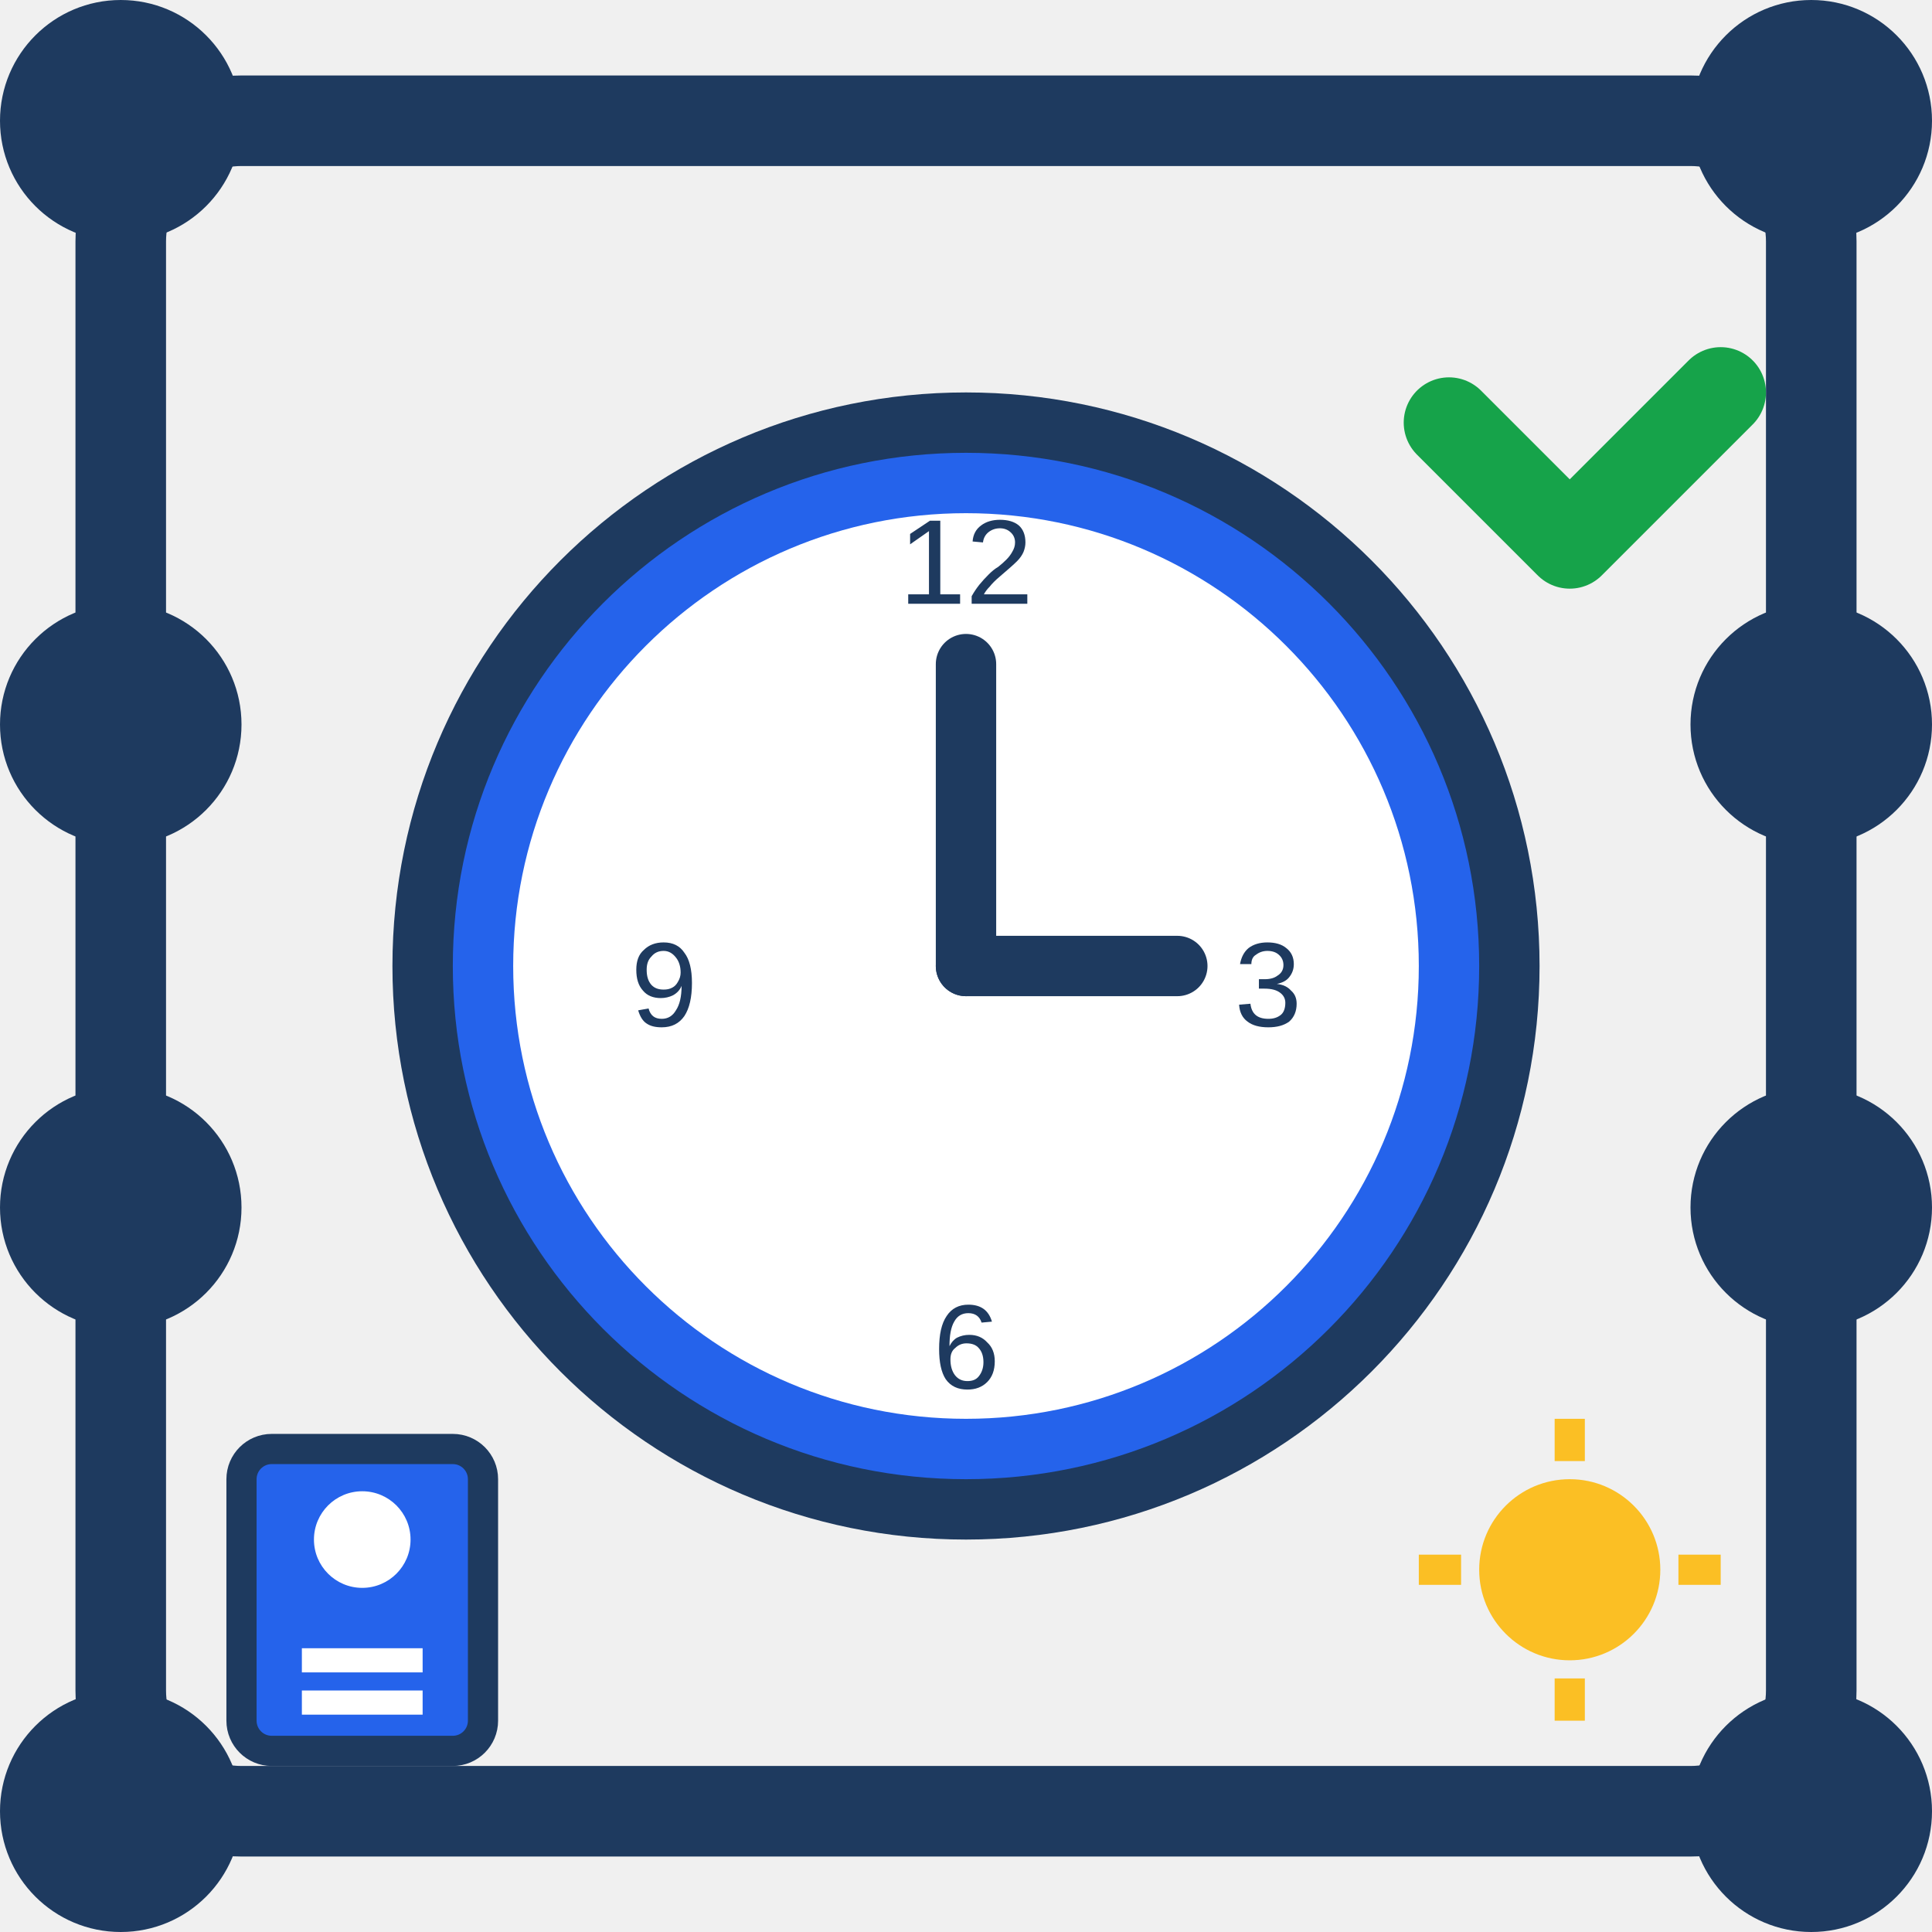
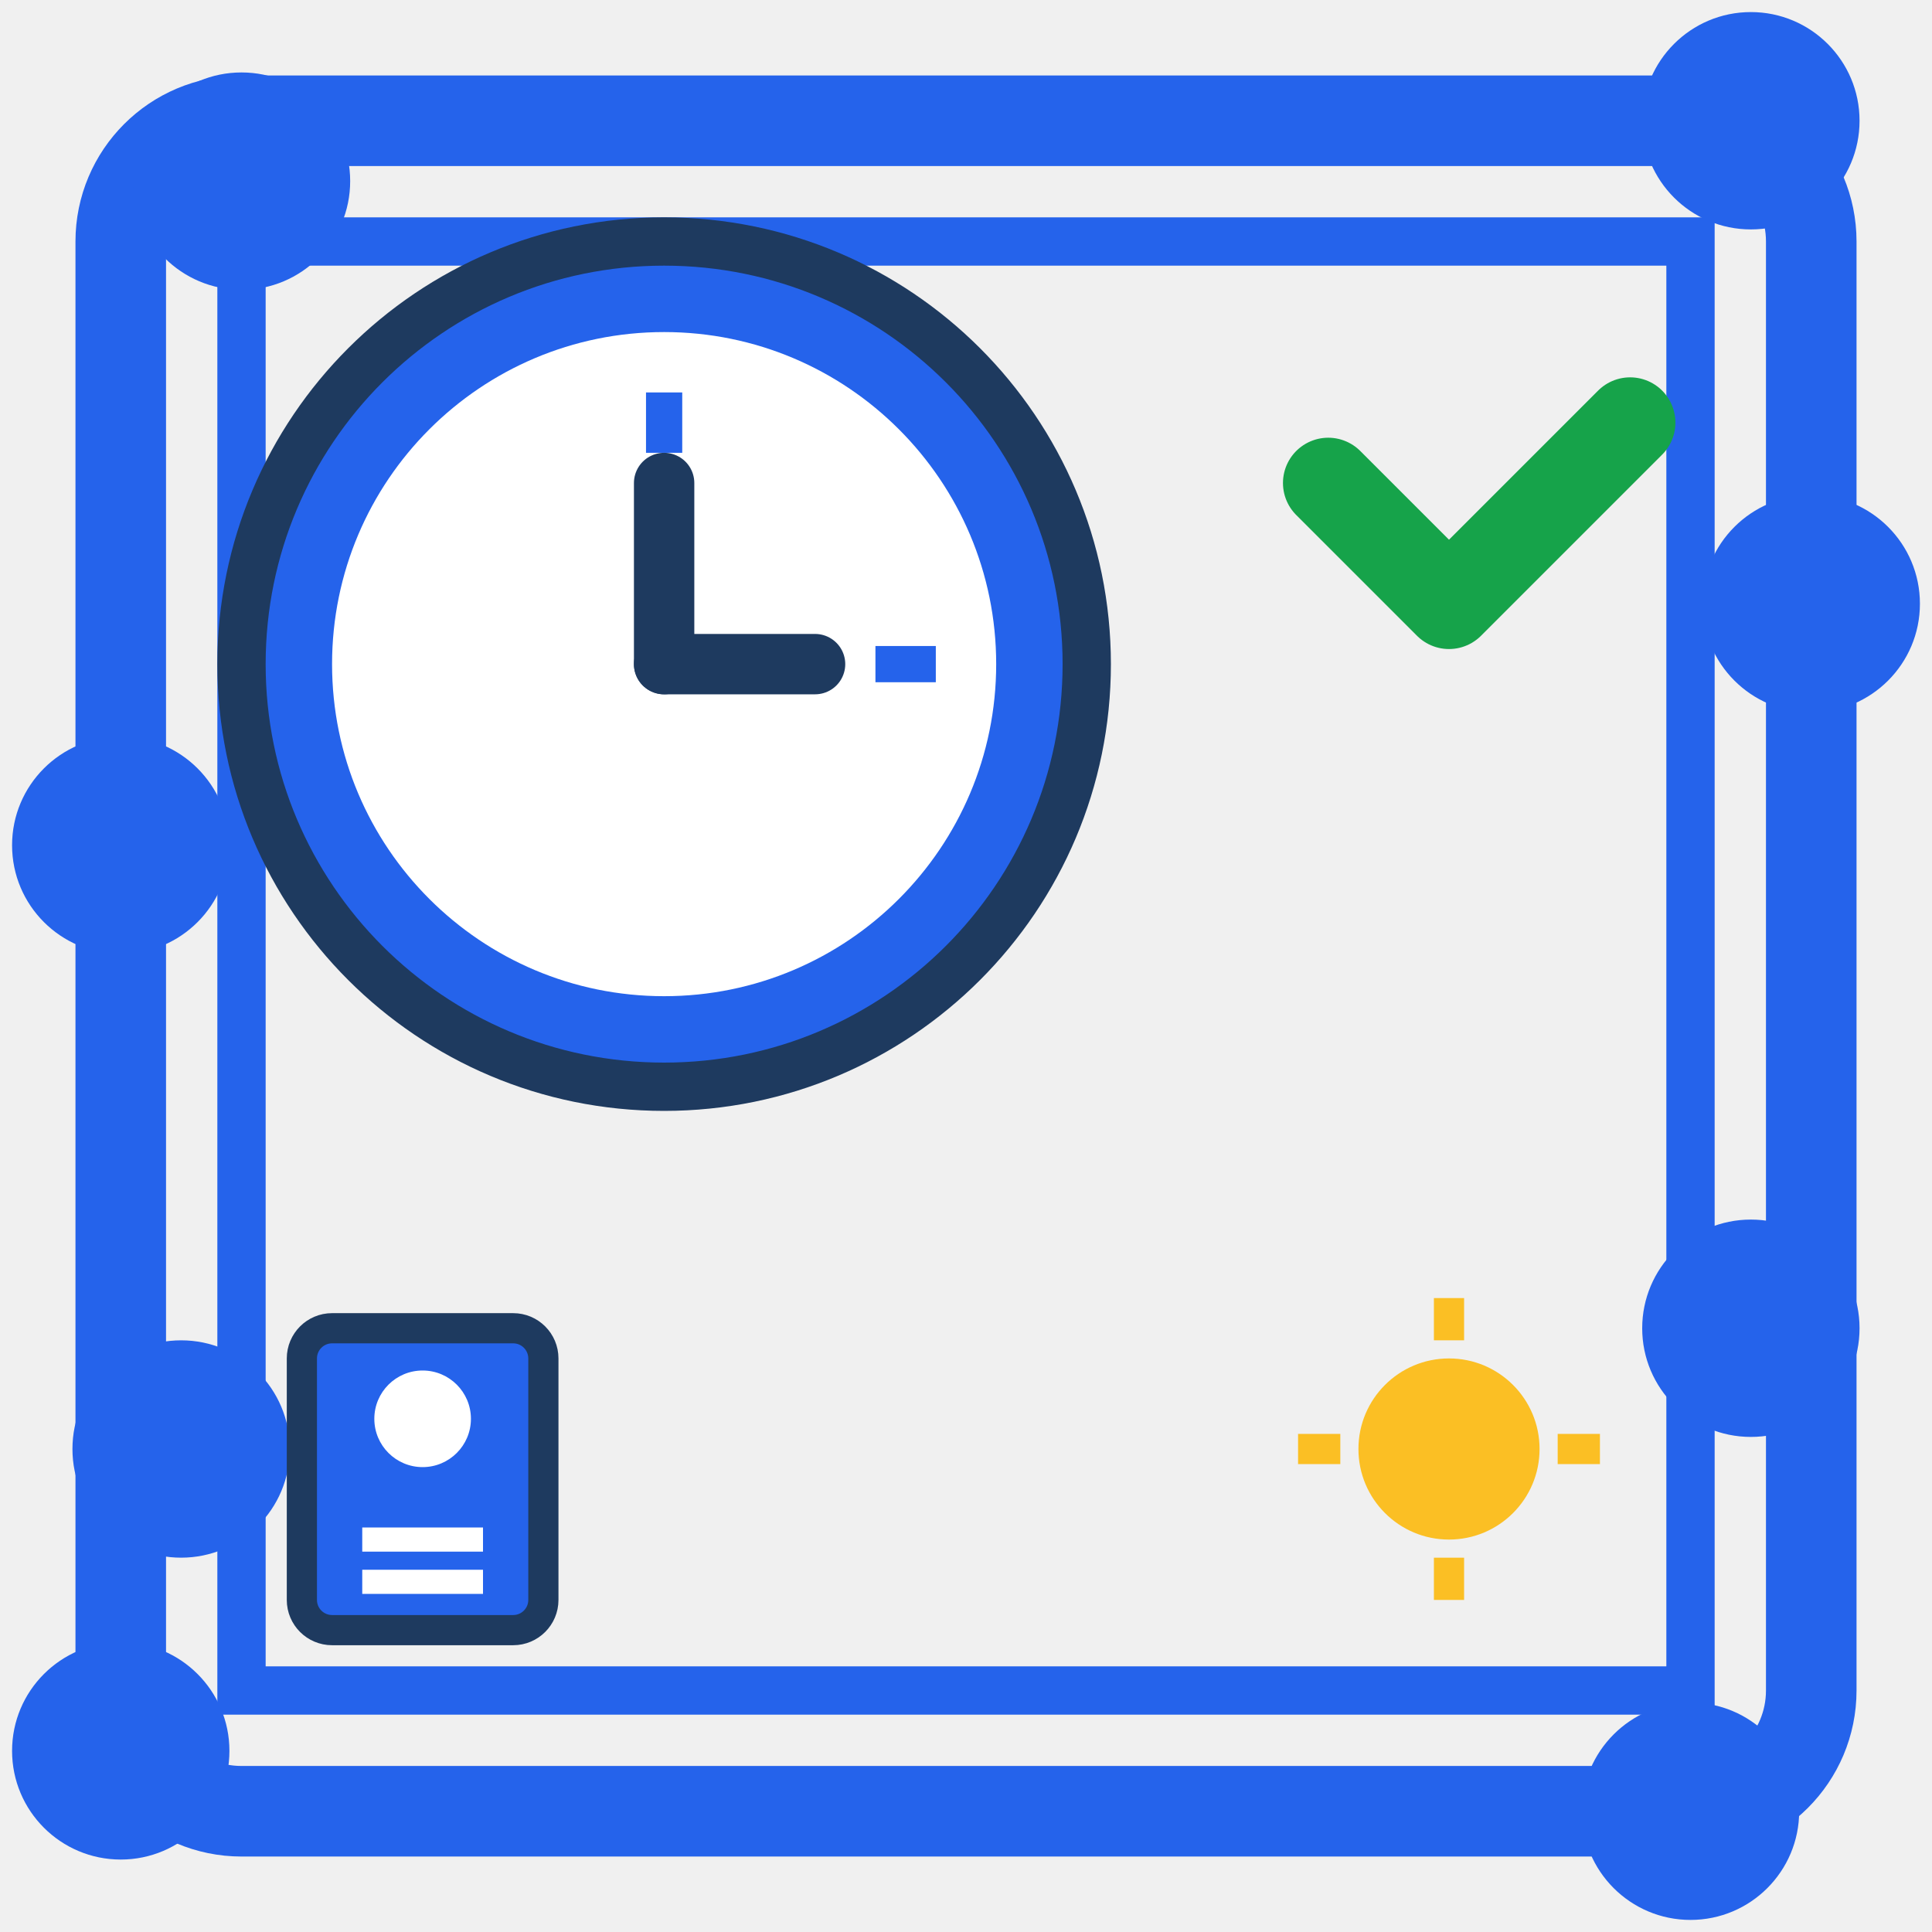
<svg xmlns="http://www.w3.org/2000/svg" viewBox="0 0 32 32">
-   <rect x="2" y="2" width="28" height="28" fill="none" stroke="#1e3a5f" stroke-width="1.5" rx="2" />
-   <circle cx="2" cy="2" r="2" fill="#1e3a5f" />
-   <circle cx="30" cy="2" r="2" fill="#1e3a5f" />
-   <circle cx="2" cy="12" r="2" fill="#1e3a5f" />
-   <circle cx="30" cy="12" r="2" fill="#1e3a5f" />
-   <circle cx="2" cy="20" r="2" fill="#1e3a5f" />
-   <circle cx="30" cy="20" r="2" fill="#1e3a5f" />
-   <circle cx="2" cy="30" r="2" fill="#1e3a5f" />
-   <circle cx="30" cy="30" r="2" fill="#1e3a5f" />
-   <circle cx="16" cy="16" r="9" fill="#2563eb" stroke="#1e3a5f" stroke-width="1" />
-   <circle cx="16" cy="16" r="7.5" fill="white" />
-   <text x="16" y="10" font-family="Arial" font-size="2" fill="#1e3a5f" text-anchor="middle">12</text>
-   <text x="21" y="17" font-family="Arial" font-size="2" fill="#1e3a5f" text-anchor="middle">3</text>
-   <text x="16" y="23" font-family="Arial" font-size="2" fill="#1e3a5f" text-anchor="middle">6</text>
-   <text x="11" y="17" font-family="Arial" font-size="2" fill="#1e3a5f" text-anchor="middle">9</text>
-   <line x1="16" y1="16" x2="16" y2="11" stroke="#1e3a5f" stroke-width="1" stroke-linecap="round" />
-   <line x1="16" y1="16" x2="19.5" y2="16" stroke="#1e3a5f" stroke-width="1" stroke-linecap="round" />
-   <path d="M 24 7 L 26 9 L 28.5 6.5" stroke="#16a34a" stroke-width="1.5" fill="none" stroke-linecap="round" stroke-linejoin="round" />
-   <rect x="4" y="24" width="4" height="5" rx="0.5" fill="#2563eb" stroke="#1e3a5f" stroke-width="0.5" />
-   <circle cx="6" cy="25.5" r="0.8" fill="white" />
-   <line x1="5" y1="27.5" x2="7" y2="27.5" stroke="white" stroke-width="0.4" />
-   <line x1="5" y1="28.2" x2="7" y2="28.2" stroke="white" stroke-width="0.4" />
-   <circle cx="26" cy="26" r="1.5" fill="#fbbf24" />
-   <line x1="26" y1="23.5" x2="26" y2="24.2" stroke="#fbbf24" stroke-width="0.5" />
-   <line x1="26" y1="27.8" x2="26" y2="28.5" stroke="#fbbf24" stroke-width="0.5" />
-   <line x1="23.5" y1="26" x2="24.2" y2="26" stroke="#fbbf24" stroke-width="0.5" />
-   <line x1="27.8" y1="26" x2="28.5" y2="26" stroke="#fbbf24" stroke-width="0.5" />
-   <path d="M 5 7 A 2 2 0 1 0 5 11 A 1.5 1.5 0 1 1 5 7" fill="#94a3b8" />
+   <rect x="2" y="2" width="28" height="28" fill="none" stroke="#2563eb" stroke-width="1.5" rx="2" />
+   <rect x="4" y="4" width="24" height="24" fill="none" stroke="#2563eb" stroke-width="0.8" />
+   <circle cx="4" cy="3" r="1.8" fill="#2563eb" />
+   <circle cx="29" cy="2" r="1.8" fill="#2563eb" />
+   <circle cx="2" cy="14" r="1.8" fill="#2563eb" />
+   <circle cx="30" cy="10" r="1.8" fill="#2563eb" />
+   <circle cx="3" cy="24" r="1.8" fill="#2563eb" />
+   <circle cx="29" cy="22" r="1.8" fill="#2563eb" />
+   <circle cx="2" cy="29" r="1.8" fill="#2563eb" />
+   <circle cx="28" cy="30" r="1.8" fill="#2563eb" />
+   <circle cx="11" cy="11" r="7" fill="#2563eb" stroke="#1e3a5f" stroke-width="0.8" />
+   <circle cx="11" cy="11" r="5.5" fill="white" />
+   <line x1="11" y1="6.5" x2="11" y2="7.5" stroke="#2563eb" stroke-width="0.6" />
+   <line x1="15.5" y1="11" x2="14.5" y2="11" stroke="#2563eb" stroke-width="0.6" />
+   <line x1="11" y1="11" x2="11" y2="8" stroke="#1e3a5f" stroke-width="1" stroke-linecap="round" />
+   <line x1="11" y1="11" x2="13.5" y2="11" stroke="#1e3a5f" stroke-width="1" stroke-linecap="round" />
+   <path d="M 22 8 L 24 10 L 27 7" stroke="#16a34a" stroke-width="1.5" fill="none" stroke-linecap="round" stroke-linejoin="round" />
+   <rect x="5" y="22" width="4" height="5" rx="0.5" fill="#2563eb" stroke="#1e3a5f" stroke-width="0.5" />
+   <circle cx="7" cy="23.5" r="0.8" fill="white" />
+   <line x1="6" y1="25.5" x2="8" y2="25.5" stroke="white" stroke-width="0.4" />
+   <line x1="6" y1="26.2" x2="8" y2="26.2" stroke="white" stroke-width="0.4" />
+   <circle cx="24" cy="24" r="1.5" fill="#fbbf24" />
+   <line x1="24" y1="21.5" x2="24" y2="22.2" stroke="#fbbf24" stroke-width="0.5" />
+   <line x1="24" y1="25.8" x2="24" y2="26.5" stroke="#fbbf24" stroke-width="0.5" />
+   <line x1="21.5" y1="24" x2="22.2" y2="24" stroke="#fbbf24" stroke-width="0.5" />
+   <line x1="25.8" y1="24" x2="26.5" y2="24" stroke="#fbbf24" stroke-width="0.5" />
</svg>
